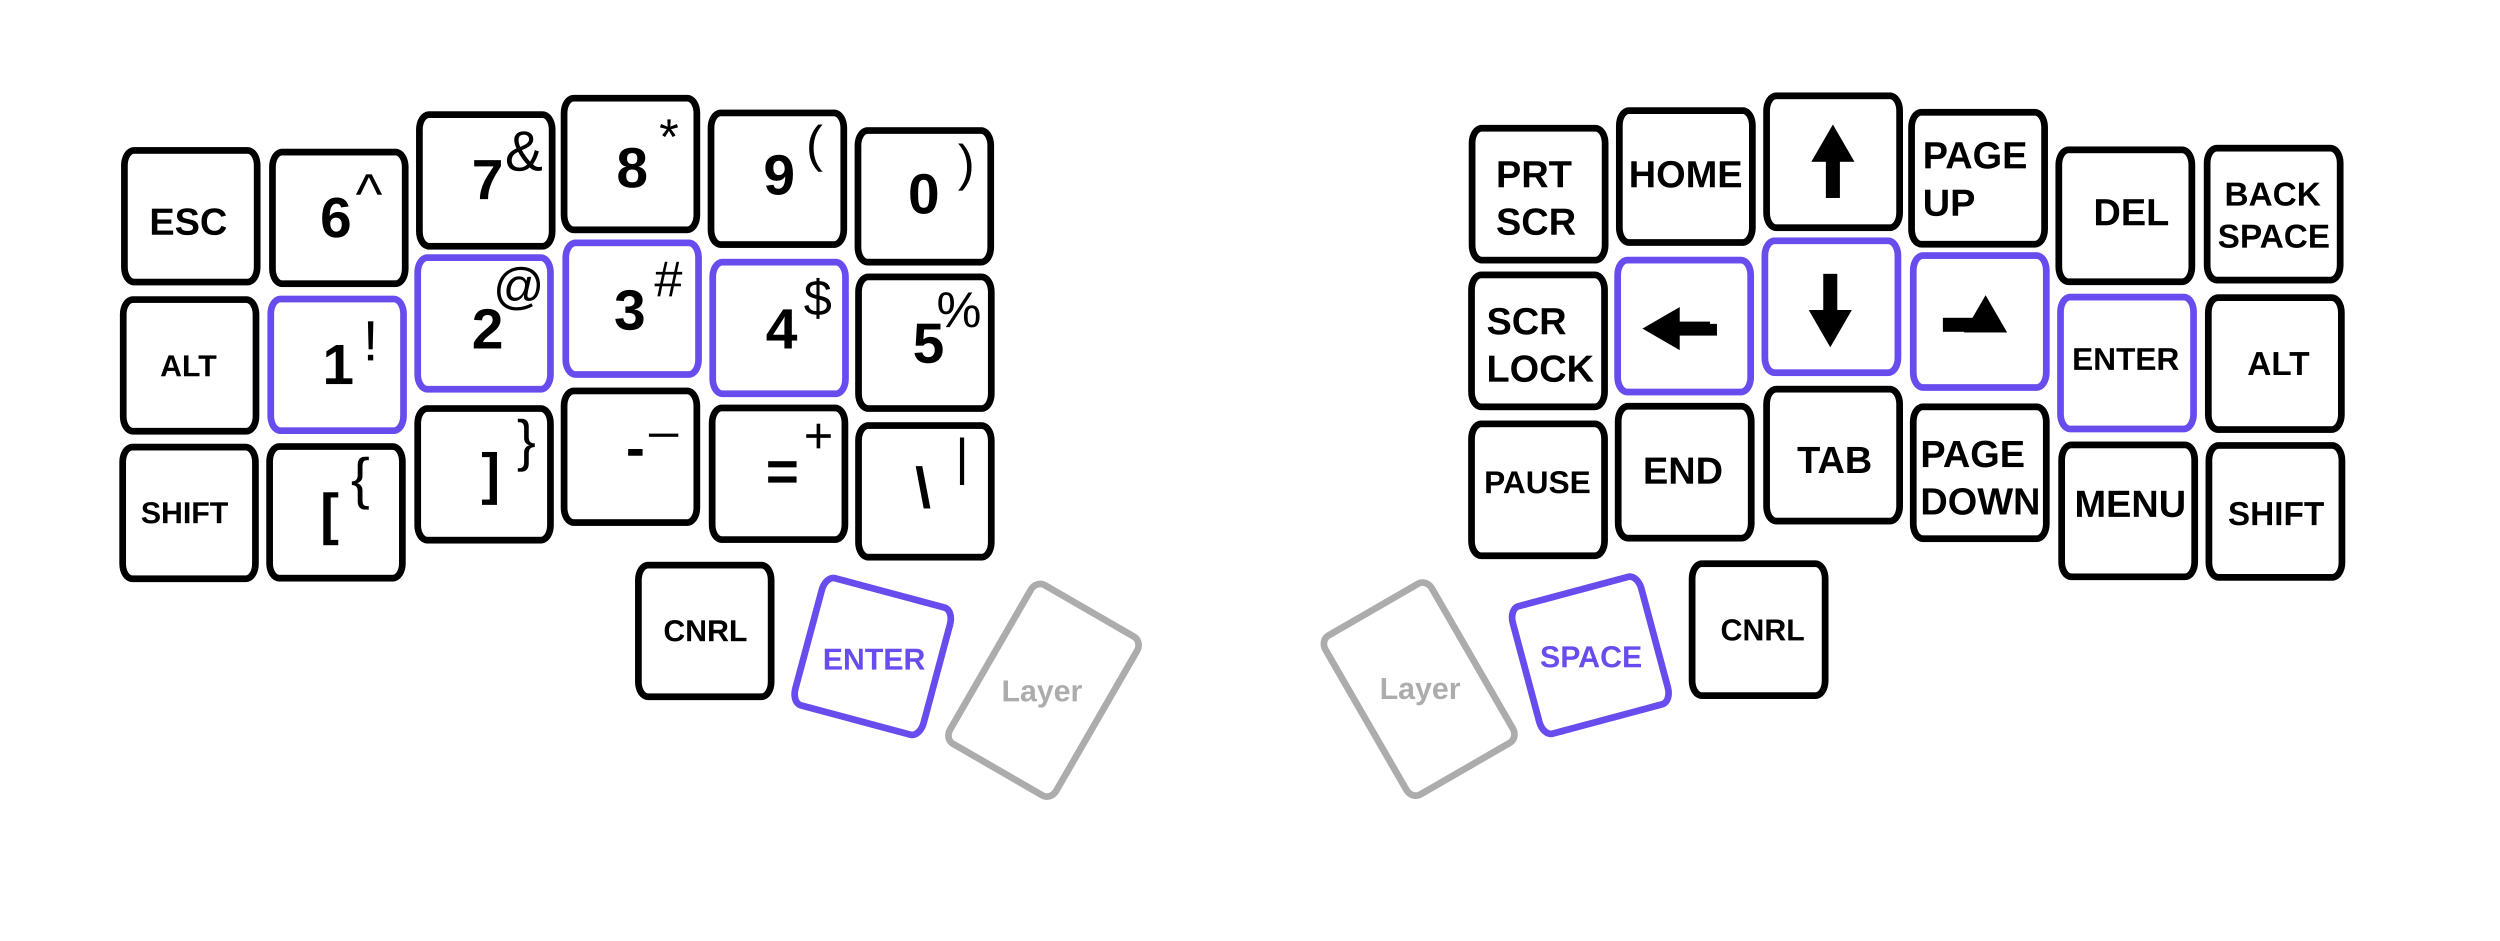
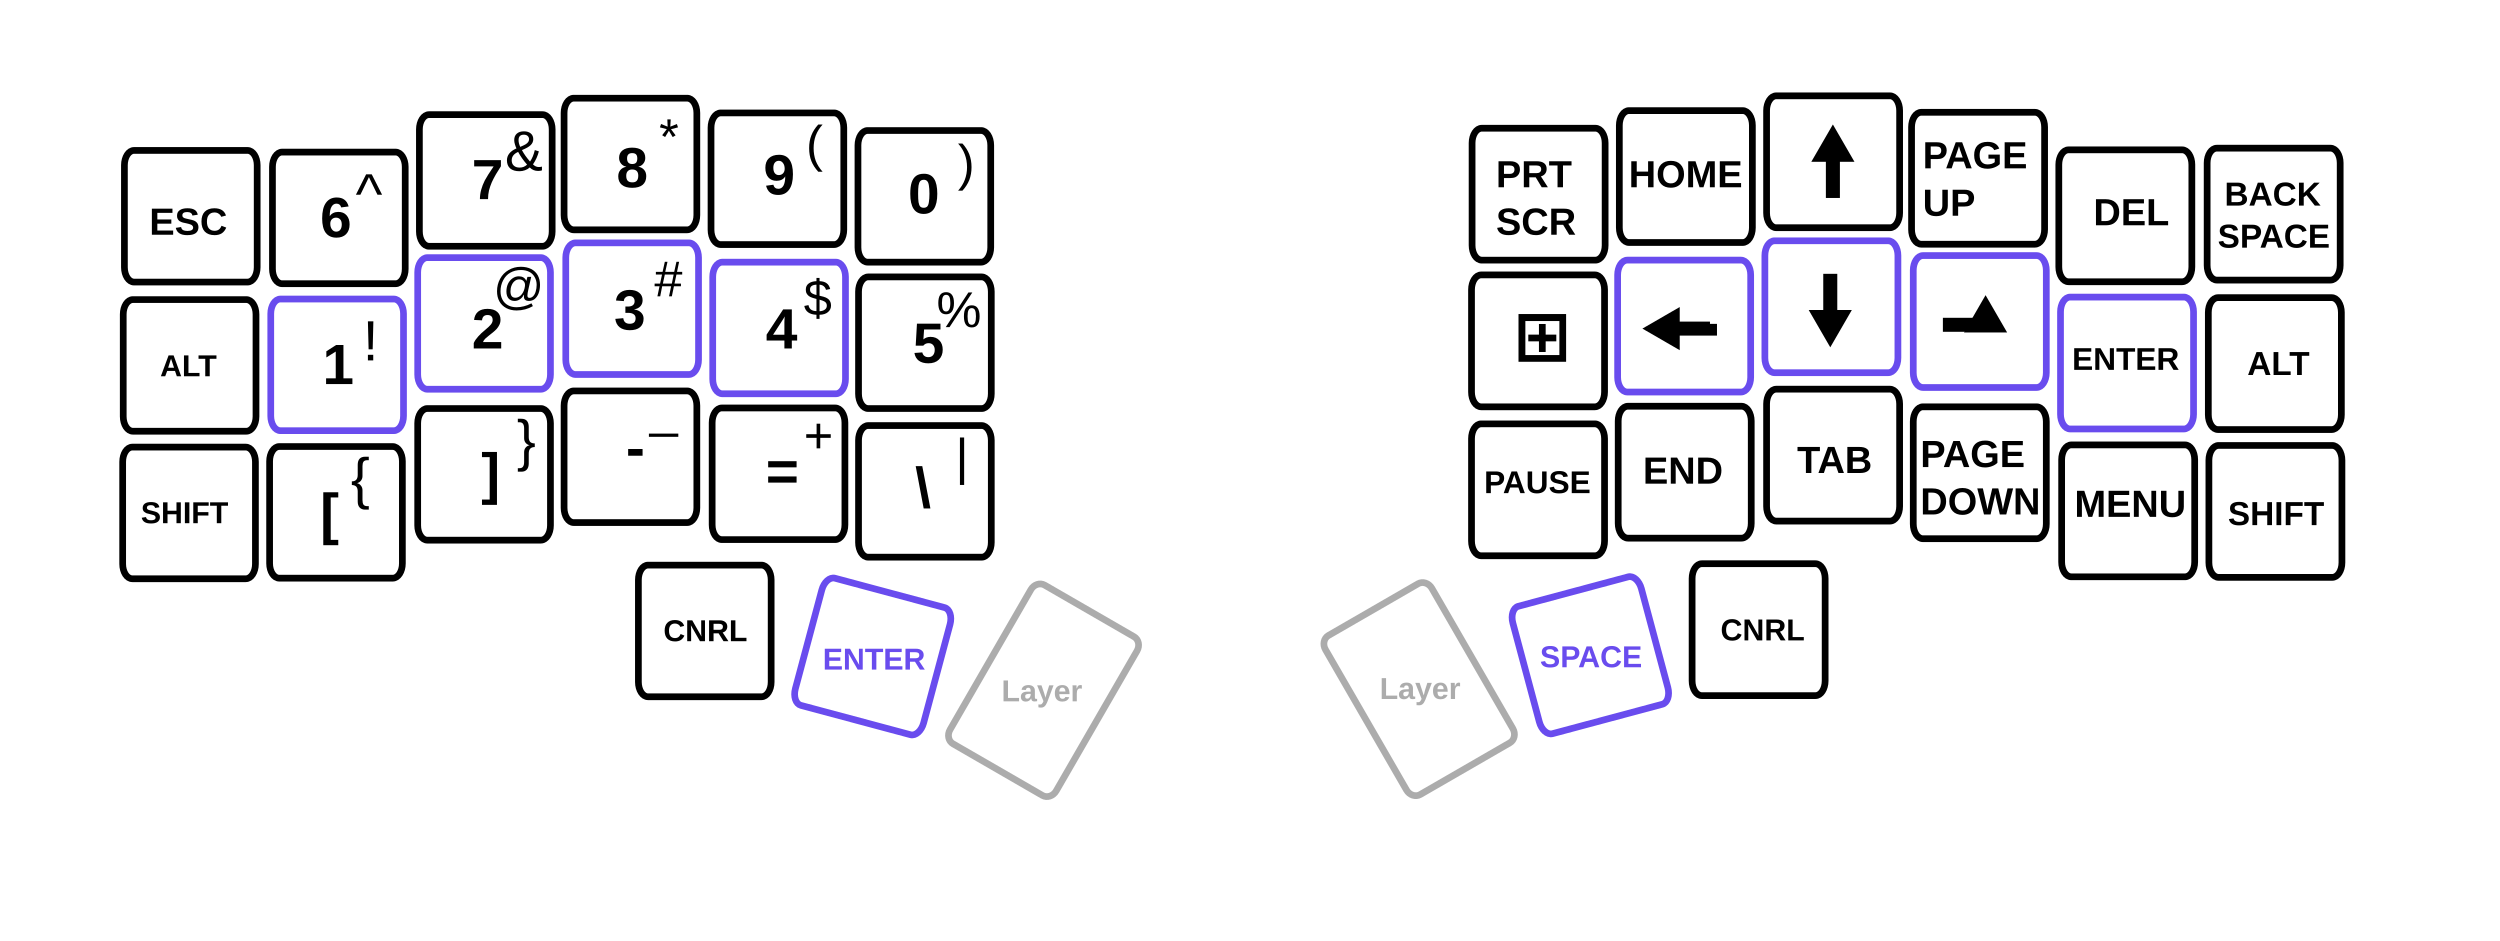
<svg xmlns="http://www.w3.org/2000/svg" width="279mm" height="105mm" viewBox="0 0 279 105" version="1.1" id="svg1" xml:space="preserve">
  <defs id="defs1">
    <marker style="overflow:visible" id="marker75" refX="0" refY="0" orient="auto-start-reverse" markerWidth="0.5" markerHeight="0.5" viewBox="0 0 1 1" preserveAspectRatio="xMidYMid">
      <path transform="scale(0.5)" style="fill:context-stroke;fill-rule:evenodd;stroke:context-stroke;stroke-width:1pt" d="M 5.77,0 -2.88,5 V -5 Z" id="path75" />
    </marker>
    <marker style="overflow:visible" id="Triangle" refX="0" refY="0" orient="auto-start-reverse" markerWidth="0.5" markerHeight="0.5" viewBox="0 0 1 1" preserveAspectRatio="xMidYMid">
      <path transform="scale(0.5)" style="fill:context-stroke;fill-rule:evenodd;stroke:context-stroke;stroke-width:1pt" d="M 5.77,0 -2.88,5 V -5 Z" id="path135" />
    </marker>
    <rect x="871" y="601" width="100.5" height="28" id="rect24" />
    <marker style="overflow:visible" id="marker75-0" refX="0" refY="0" orient="auto-start-reverse" markerWidth="0.5" markerHeight="0.5" viewBox="0 0 1 1" preserveAspectRatio="xMidYMid">
      <path transform="scale(0.5)" style="fill:context-stroke;fill-rule:evenodd;stroke:context-stroke;stroke-width:1pt" d="M 5.77,0 -2.88,5 V -5 Z" id="path75-1" />
    </marker>
  </defs>
  <g id="layer1">
    <rect style="display:inline;fill:none;fill-opacity:1;stroke:#694cee;stroke-width:0.749;stroke-dasharray:none;stroke-opacity:1" id="rect22-72-9-5" width="14.816" height="14.69" x="46.615" y="28.75" ry="1.646" rx="1.076" />
    <rect style="display:inline;fill:none;fill-opacity:1;stroke:#694cee;stroke-width:0.749;stroke-dasharray:none;stroke-opacity:1" id="rect22-72-96-9" width="14.816" height="14.69" x="105.63" y="38.213" ry="1.646" rx="1.076" transform="rotate(15)" />
    <rect style="display:inline;fill:none;fill-opacity:1;stroke:#694cee;stroke-width:0.749;stroke-dasharray:none;stroke-opacity:1" id="rect22-72-5-7" width="14.816" height="14.69" x="30.216" y="33.372" ry="1.646" rx="1.076" />
    <rect style="display:inline;fill:none;fill-opacity:1;stroke:#694cee;stroke-width:0.749;stroke-dasharray:none;stroke-opacity:1" id="rect22-72-6-2" width="14.816" height="14.69" x="79.54" y="29.256" ry="1.646" rx="1.076" />
    <rect style="display:inline;fill:none;fill-opacity:1;stroke:#694cee;stroke-width:0.749;stroke-dasharray:none;stroke-opacity:1" id="rect22-72-8" width="14.816" height="14.69" x="63.14" y="27.104" ry="1.646" rx="1.076" />
    <rect style="display:inline;fill:none;stroke:#000000;stroke-width:0.749;stroke-dasharray:none" id="rect22-6-7" width="14.816" height="14.69" x="71.245" y="63.068" ry="1.646" rx="1.076" />
    <rect style="display:inline;fill:none;stroke:#000000;stroke-width:0.749;stroke-dasharray:none" id="rect22-39-7" width="14.816" height="14.69" x="30.089" y="49.834" ry="1.646" rx="1.076" />
    <rect style="display:inline;fill:none;stroke:#000000;stroke-width:0.749;stroke-dasharray:none" id="rect22-26-0" width="14.816" height="14.69" x="13.69" y="49.898" ry="1.646" rx="1.076" />
    <rect style="display:inline;fill:none;stroke:#000000;stroke-width:0.749;stroke-dasharray:none" id="rect22-29-3" width="14.816" height="14.69" x="46.615" y="45.592" ry="1.646" rx="1.076" />
    <rect style="display:inline;fill:none;stroke:#000000;stroke-width:0.749;stroke-dasharray:none" id="rect22-19-1" width="14.816" height="14.69" x="62.951" y="43.629" ry="1.646" rx="1.076" />
    <rect style="display:inline;fill:none;stroke:#000000;stroke-width:0.749;stroke-dasharray:none" id="rect22-4-5" width="14.816" height="14.69" x="79.476" y="45.529" ry="1.646" rx="1.076" />
    <rect style="display:inline;fill:none;stroke:#000000;stroke-width:0.749;stroke-dasharray:none" id="rect22-25-7" width="14.816" height="14.69" x="95.812" y="47.492" ry="1.646" rx="1.076" />
    <rect style="display:inline;fill:none;stroke:#000000;stroke-width:0.749;stroke-dasharray:none" id="rect22-20-4" width="14.816" height="14.69" x="95.812" y="30.903" ry="1.646" rx="1.076" />
    <rect style="display:inline;fill:none;stroke:#000000;stroke-width:0.749;stroke-dasharray:none" id="rect22-1-9" width="14.816" height="14.69" x="79.35" y="12.604" ry="1.646" rx="1.076" />
    <rect style="display:inline;fill:none;stroke:#000000;stroke-width:0.749;stroke-dasharray:none" id="rect22-71-8" width="14.816" height="14.69" x="95.749" y="14.567" ry="1.646" rx="1.076" />
    <rect style="display:inline;fill:none;stroke:#000000;stroke-width:0.749;stroke-dasharray:none" id="rect22-7-4" width="14.816" height="14.69" x="46.805" y="12.794" ry="1.646" rx="1.076" />
    <rect style="display:inline;fill:none;stroke:#000000;stroke-width:0.749;stroke-dasharray:none" id="rect22-2-7" width="14.816" height="14.69" x="13.753" y="33.435" ry="1.646" rx="1.076" />
    <rect style="display:inline;fill:none;stroke:#000000;stroke-width:0.749;stroke-dasharray:none" id="rect22-3-9" width="14.816" height="14.69" x="62.951" y="10.958" ry="1.646" rx="1.076" />
    <rect style="fill:none;fill-opacity:1;stroke:#acacac;stroke-width:0.749;stroke-dasharray:none;stroke-opacity:1" id="rect23-9" width="13.676" height="20.451" x="132.535" y="-1.741" rx="1.076" ry="1.203" transform="rotate(30)" />
    <text xml:space="preserve" style="font-style:normal;font-variant:normal;font-weight:bold;font-stretch:normal;font-size:3.377px;font-family:Arial;-inkscape-font-specification:'Arial, Bold';font-variant-ligatures:normal;font-variant-caps:normal;font-variant-numeric:normal;font-variant-east-asian:normal;fill:#acacac;fill-opacity:1;stroke:none;stroke-width:0.749;stroke-dasharray:none;stroke-opacity:1" x="111.773" y="78.269" id="text24-2">
      <tspan id="tspan24-5" style="font-style:normal;font-variant:normal;font-weight:bold;font-stretch:normal;font-size:3.377px;font-family:Arial;-inkscape-font-specification:'Arial, Bold';font-variant-ligatures:normal;font-variant-caps:normal;font-variant-numeric:normal;font-variant-east-asian:normal;fill:#acacac;fill-opacity:1;stroke:none;stroke-width:0.749" x="111.773" y="78.269">Layer</tspan>
    </text>
    <text xml:space="preserve" style="font-style:normal;font-variant:normal;font-weight:bold;font-stretch:normal;font-size:3.377px;font-family:Arial;-inkscape-font-specification:'Arial, Bold';font-variant-ligatures:normal;font-variant-caps:normal;font-variant-numeric:normal;font-variant-east-asian:normal;fill:#694cee;fill-opacity:1;stroke:none;stroke-width:0.749;stroke-dasharray:none;stroke-opacity:1" x="91.828" y="74.723" id="text25-3">
      <tspan id="tspan25-5" style="fill:#694cee;fill-opacity:1;stroke-width:0.749" x="91.828" y="74.723">ENTER</tspan>
    </text>
    <text xml:space="preserve" style="font-style:normal;font-variant:normal;font-weight:bold;font-stretch:normal;font-size:3.377px;font-family:Arial;-inkscape-font-specification:'Arial, Bold';font-variant-ligatures:normal;font-variant-caps:normal;font-variant-numeric:normal;font-variant-east-asian:normal;fill:#000000;fill-opacity:1;stroke:none;stroke-width:0.749;stroke-dasharray:none;stroke-opacity:1" x="74.036" y="71.558" id="text26-7">
      <tspan id="tspan26-5" style="fill:#000000;fill-opacity:1;stroke-width:0.749" x="74.036" y="71.558">CNRL</tspan>
    </text>
    <text xml:space="preserve" style="font-style:normal;font-variant:normal;font-weight:bold;font-stretch:normal;font-size:3.377px;font-family:Arial;-inkscape-font-specification:'Arial, Bold';font-variant-ligatures:normal;font-variant-caps:normal;font-variant-numeric:normal;font-variant-east-asian:normal;fill:#000000;fill-opacity:1;stroke:none;stroke-width:0.749;stroke-dasharray:none;stroke-opacity:1" x="15.721" y="58.388" id="text27-6">
      <tspan id="tspan27-7" style="stroke-width:0.749" x="15.721" y="58.388">SHIFT</tspan>
    </text>
    <text xml:space="preserve" style="font-style:normal;font-variant:normal;font-weight:bold;font-stretch:normal;font-size:3.377px;font-family:Arial;-inkscape-font-specification:'Arial, Bold';font-variant-ligatures:normal;font-variant-caps:normal;font-variant-numeric:normal;font-variant-east-asian:normal;fill:#000000;fill-opacity:1;stroke:none;stroke-width:0.749;stroke-dasharray:none;stroke-opacity:1" x="17.874" y="41.989" id="text28-0">
      <tspan id="tspan28-6" style="stroke-width:0.749" x="17.874" y="41.989">ALT</tspan>
    </text>
    <rect style="display:inline;fill:none;stroke:#000000;stroke-width:0.749;stroke-dasharray:none" id="rect22-24" width="14.816" height="14.69" x="13.885" y="16.788" ry="1.646" rx="1.076" />
    <rect style="display:inline;fill:none;stroke:#000000;stroke-width:0.749;stroke-dasharray:none" id="rect22-9-5" width="14.816" height="14.69" x="30.406" y="16.973" ry="1.646" rx="1.076" />
    <rect style="display:inline;fill:none;fill-opacity:1;stroke:#694cee;stroke-width:0.751;stroke-dasharray:none;stroke-opacity:1" id="rect22-72-9" width="14.847" height="14.72" x="-228.367" y="28.523" ry="1.65" rx="1.079" transform="scale(-1,1)" />
    <rect style="display:inline;fill:none;fill-opacity:1;stroke:#694cee;stroke-width:0.751;stroke-dasharray:none;stroke-opacity:1" id="rect22-72-96" width="14.847" height="14.72" x="-159.932" y="109.211" ry="1.65" rx="1.079" transform="matrix(-0.9659258,0.258819,0.258819,0.9659258,0,0)" />
    <rect style="display:inline;fill:none;fill-opacity:1;stroke:#694cee;stroke-width:0.751;stroke-dasharray:none;stroke-opacity:1" id="rect22-72-5" width="14.847" height="14.72" x="-244.8" y="33.154" ry="1.65" rx="1.079" transform="scale(-1,1)" />
    <rect style="display:inline;fill:none;fill-opacity:1;stroke:#694cee;stroke-width:0.751;stroke-dasharray:none;stroke-opacity:1" id="rect22-72-6" width="14.847" height="14.72" x="-195.375" y="29.03" ry="1.65" rx="1.079" transform="scale(-1,1)" />
    <rect style="display:inline;fill:none;fill-opacity:1;stroke:#694cee;stroke-width:0.751;stroke-dasharray:none;stroke-opacity:1" id="rect22-72" width="14.847" height="14.72" x="-211.807" y="26.873" ry="1.65" rx="1.079" transform="scale(-1,1)" />
    <rect style="display:inline;fill:none;stroke:#000000;stroke-width:0.751;stroke-dasharray:none" id="rect22-6" width="14.847" height="14.72" x="-203.686" y="62.911" ry="1.65" rx="1.079" transform="scale(-1,1)" />
    <rect style="display:inline;fill:none;stroke:#000000;stroke-width:0.751;stroke-dasharray:none" id="rect22-39" width="14.847" height="14.72" x="-244.927" y="49.651" ry="1.65" rx="1.079" transform="scale(-1,1)" />
    <rect style="display:inline;fill:none;stroke:#000000;stroke-width:0.751;stroke-dasharray:none" id="rect22-26" width="14.847" height="14.72" x="-261.36" y="49.714" ry="1.65" rx="1.079" transform="scale(-1,1)" />
    <rect style="display:inline;fill:none;stroke:#000000;stroke-width:0.751;stroke-dasharray:none" id="rect22-29" width="14.847" height="14.72" x="-228.367" y="45.4" ry="1.65" rx="1.079" transform="scale(-1,1)" />
    <rect style="display:inline;fill:none;stroke:#000000;stroke-width:0.751;stroke-dasharray:none" id="rect22-19" width="14.847" height="14.72" x="-211.998" y="43.433" ry="1.65" rx="1.079" transform="scale(-1,1)" />
    <rect style="display:inline;fill:none;stroke:#000000;stroke-width:0.751;stroke-dasharray:none" id="rect22-4" width="14.847" height="14.72" x="-195.438" y="45.336" ry="1.65" rx="1.079" transform="scale(-1,1)" />
    <rect style="display:inline;fill:none;stroke:#000000;stroke-width:0.751;stroke-dasharray:none" id="rect22-25" width="14.847" height="14.72" x="-179.068" y="47.303" ry="1.65" rx="1.079" transform="scale(-1,1)" />
    <rect style="display:inline;fill:none;stroke:#000000;stroke-width:0.751;stroke-dasharray:none" id="rect22-20" width="14.847" height="14.72" x="-179.068" y="30.68" ry="1.65" rx="1.079" transform="scale(-1,1)" />
    <rect style="display:inline;fill:none;stroke:#000000;stroke-width:0.751;stroke-dasharray:none" id="rect22-1" width="14.847" height="14.72" x="-195.565" y="12.344" ry="1.65" rx="1.079" transform="scale(-1,1)" />
    <rect style="display:inline;fill:none;stroke:#000000;stroke-width:0.751;stroke-dasharray:none" id="rect22-71" width="14.847" height="14.72" x="-179.132" y="14.311" ry="1.65" rx="1.079" transform="scale(-1,1)" />
    <rect style="display:inline;fill:none;stroke:#000000;stroke-width:0.751;stroke-dasharray:none" id="rect22-7" width="14.847" height="14.72" x="-228.177" y="12.534" ry="1.65" rx="1.079" transform="scale(-1,1)" />
    <rect style="display:inline;fill:none;stroke:#000000;stroke-width:0.751;stroke-dasharray:none" id="rect22-2" width="14.847" height="14.72" x="-261.296" y="33.218" ry="1.65" rx="1.079" transform="scale(-1,1)" />
    <rect style="display:inline;fill:none;stroke:#000000;stroke-width:0.751;stroke-dasharray:none" id="rect22-3" width="14.847" height="14.72" x="-211.998" y="10.694" ry="1.65" rx="1.079" transform="scale(-1,1)" />
    <rect style="fill:none;fill-opacity:1;stroke:#acacac;stroke-width:0.751;stroke-dasharray:none;stroke-opacity:1" id="rect23" width="13.705" height="20.494" x="-105.559" y="135.546" rx="1.079" ry="1.206" transform="matrix(-0.8660254,0.5,0.5,0.8660254,0,0)" />
    <text xml:space="preserve" style="font-style:normal;font-variant:normal;font-weight:bold;font-stretch:normal;font-size:3.384px;font-family:Arial;-inkscape-font-specification:'Arial, Bold';font-variant-ligatures:normal;font-variant-caps:normal;font-variant-numeric:normal;font-variant-east-asian:normal;fill:#acacac;fill-opacity:1;stroke:none;stroke-width:0.751;stroke-dasharray:none;stroke-opacity:1" x="153.966" y="78.009" id="text24">
      <tspan id="tspan24" style="font-style:normal;font-variant:normal;font-weight:bold;font-stretch:normal;font-size:3.384px;font-family:Arial;-inkscape-font-specification:'Arial, Bold';font-variant-ligatures:normal;font-variant-caps:normal;font-variant-numeric:normal;font-variant-east-asian:normal;fill:#acacac;fill-opacity:1;stroke:none;stroke-width:0.751" x="153.966" y="78.009">Layer</tspan>
    </text>
    <text xml:space="preserve" style="font-style:normal;font-variant:normal;font-weight:bold;font-stretch:normal;font-size:3.384px;font-family:Arial;-inkscape-font-specification:'Arial, Bold';font-variant-ligatures:normal;font-variant-caps:normal;font-variant-numeric:normal;font-variant-east-asian:normal;fill:#694cee;fill-opacity:1;stroke-width:0.751" x="171.864" y="74.464" id="text1">
      <tspan id="tspan1" style="font-style:normal;font-variant:normal;font-weight:bold;font-stretch:normal;font-size:3.384px;font-family:Arial;-inkscape-font-specification:'Arial, Bold';font-variant-ligatures:normal;font-variant-caps:normal;font-variant-numeric:normal;font-variant-east-asian:normal;fill:#694cee;fill-opacity:1;stroke-width:0.751" x="171.864" y="74.464">SPACE</tspan>
    </text>
    <text xml:space="preserve" style="font-style:normal;font-variant:normal;font-weight:bold;font-stretch:normal;font-size:3.384px;font-family:Arial;-inkscape-font-specification:'Arial, Bold';font-variant-ligatures:normal;font-variant-caps:normal;font-variant-numeric:normal;font-variant-east-asian:normal;fill:#000000;fill-opacity:1;stroke:none;stroke-width:0.751;stroke-dasharray:none;stroke-opacity:1" x="192.007" y="71.471" id="text26">
      <tspan id="tspan26" style="fill:#000000;fill-opacity:1;stroke-width:0.751" x="192.007" y="71.471">CNRL</tspan>
    </text>
    <text xml:space="preserve" style="font-style:normal;font-variant:normal;font-weight:bold;font-stretch:normal;font-size:3.722px;font-family:Arial;-inkscape-font-specification:'Arial, Bold';font-variant-ligatures:normal;font-variant-caps:normal;font-variant-numeric:normal;font-variant-east-asian:normal;fill:#000000;fill-opacity:1;stroke-width:0.751" x="248.254" y="22.945" id="text23">
      <tspan id="tspan23" style="font-style:normal;font-variant:normal;font-weight:bold;font-stretch:normal;font-size:3.722px;font-family:Arial;-inkscape-font-specification:'Arial, Bold';font-variant-ligatures:normal;font-variant-caps:normal;font-variant-numeric:normal;font-variant-east-asian:normal;stroke-width:0.751" x="248.254" y="22.945">BACK</tspan>
    </text>
    <text xml:space="preserve" style="font-style:normal;font-variant:normal;font-weight:bold;font-stretch:normal;font-size:3.722px;font-family:Arial;-inkscape-font-specification:'Arial, Bold';font-variant-ligatures:normal;font-variant-caps:normal;font-variant-numeric:normal;font-variant-east-asian:normal;fill:#000000;fill-opacity:1;stroke-width:0.751" x="247.493" y="27.64" id="text25">
      <tspan id="tspan25" style="stroke-width:0.751" x="247.493" y="27.64">SPACE</tspan>
    </text>
    <text xml:space="preserve" style="font-style:normal;font-variant:normal;font-weight:bold;font-stretch:normal;font-size:3.722px;font-family:Arial;-inkscape-font-specification:'Arial, Bold';font-variant-ligatures:normal;font-variant-caps:normal;font-variant-numeric:normal;font-variant-east-asian:normal;fill:#000000;fill-opacity:1;stroke-width:0.751" x="250.792" y="41.852" id="text27">
      <tspan id="tspan27" style="stroke-width:0.751" x="250.792" y="41.852">ALT</tspan>
    </text>
    <text xml:space="preserve" style="font-style:normal;font-variant:normal;font-weight:bold;font-stretch:normal;font-size:3.722px;font-family:Arial;-inkscape-font-specification:'Arial, Bold';font-variant-ligatures:normal;font-variant-caps:normal;font-variant-numeric:normal;font-variant-east-asian:normal;fill:#000000;fill-opacity:1;stroke-width:0.751" x="248.635" y="58.602" id="text28">
      <tspan id="tspan28" style="stroke-width:0.751" x="248.635" y="58.602">SHIFT</tspan>
    </text>
    <rect style="display:inline;fill:none;stroke:#000000;stroke-width:0.751;stroke-dasharray:none" id="rect22" width="14.847" height="14.72" x="-261.164" y="16.537" ry="1.65" rx="1.079" transform="scale(-1,1)" />
    <rect style="display:inline;fill:none;stroke:#000000;stroke-width:0.751;stroke-dasharray:none" id="rect22-9" width="14.847" height="14.72" x="-244.61" y="16.722" ry="1.65" rx="1.079" transform="scale(-1,1)" />
    <text xml:space="preserve" style="font-style:normal;font-variant:normal;font-weight:bold;font-stretch:normal;font-size:4.233px;font-family:Arial;-inkscape-font-specification:'Arial, Bold';font-variant-ligatures:normal;font-variant-caps:normal;font-variant-numeric:normal;font-variant-east-asian:normal;fill:#000000;stroke-width:1.565" x="16.669" y="26.194" id="text10">
      <tspan id="tspan10" style="font-style:normal;font-variant:normal;font-weight:bold;font-stretch:normal;font-size:4.233px;font-family:Arial;-inkscape-font-specification:'Arial, Bold';font-variant-ligatures:normal;font-variant-caps:normal;font-variant-numeric:normal;font-variant-east-asian:normal;stroke-width:1.565" x="16.669" y="26.194">ESC</tspan>
    </text>
    <text xml:space="preserve" style="font-style:normal;font-variant:normal;font-weight:bold;font-stretch:normal;font-size:6.35px;font-family:Arial;-inkscape-font-specification:'Arial, Bold';font-variant-ligatures:normal;font-variant-caps:normal;font-variant-numeric:normal;font-variant-east-asian:normal;fill:#000000;stroke-width:1.565" x="35.719" y="26.458" id="text11">
      <tspan id="tspan11" style="font-style:normal;font-variant:normal;font-weight:bold;font-stretch:normal;font-size:6.35px;font-family:Arial;-inkscape-font-specification:'Arial, Bold';font-variant-ligatures:normal;font-variant-caps:normal;font-variant-numeric:normal;font-variant-east-asian:normal;stroke-width:1.565" x="35.719" y="26.458">6</tspan>
    </text>
    <text xml:space="preserve" style="font-style:normal;font-variant:normal;font-weight:normal;font-stretch:normal;font-size:6.35px;font-family:Arial;-inkscape-font-specification:'Arial, Normal';font-variant-ligatures:normal;font-variant-caps:normal;font-variant-numeric:normal;font-variant-east-asian:normal;fill:#000000;stroke-width:1.565" x="39.688" y="23.813" id="text29">
      <tspan id="tspan29" style="stroke-width:1.565;-inkscape-font-specification:'Arial, Normal';font-family:Arial;font-weight:normal;font-style:normal;font-stretch:normal;font-variant:normal;font-size:6.35px;font-variant-ligatures:normal;font-variant-caps:normal;font-variant-numeric:normal;font-variant-east-asian:normal" x="39.688" y="23.813">^</tspan>
    </text>
    <text xml:space="preserve" style="font-style:normal;font-variant:normal;font-weight:bold;font-stretch:normal;font-size:6.35px;font-family:Arial;-inkscape-font-specification:'Arial, Bold';font-variant-ligatures:normal;font-variant-caps:normal;font-variant-numeric:normal;font-variant-east-asian:normal;fill:#000000;stroke-width:1.565" x="35.983" y="42.863" id="text30">
      <tspan id="tspan30" style="font-style:normal;font-variant:normal;font-weight:bold;font-stretch:normal;font-size:6.35px;font-family:Arial;-inkscape-font-specification:'Arial, Bold';font-variant-ligatures:normal;font-variant-caps:normal;font-variant-numeric:normal;font-variant-east-asian:normal;stroke-width:1.565" x="35.983" y="42.863">1</tspan>
    </text>
    <text xml:space="preserve" style="font-style:normal;font-variant:normal;font-weight:bold;font-stretch:normal;font-size:6.35px;font-family:Arial;-inkscape-font-specification:'Arial, Bold';font-variant-ligatures:normal;font-variant-caps:normal;font-variant-numeric:normal;font-variant-east-asian:normal;fill:#000000;stroke-width:1.565" x="35.719" y="59.531" id="text31">
      <tspan id="tspan31" style="stroke-width:1.565" x="35.719" y="59.531">[</tspan>
    </text>
    <text xml:space="preserve" style="font-style:normal;font-variant:normal;font-weight:bold;font-stretch:normal;font-size:6.35px;font-family:Arial;-inkscape-font-specification:'Arial, Bold';font-variant-ligatures:normal;font-variant-caps:normal;font-variant-numeric:normal;font-variant-east-asian:normal;fill:#000000;stroke-width:1.565" x="52.652" y="22.225" id="text32">
      <tspan id="tspan32" style="stroke-width:1.565" x="52.652" y="22.225">7</tspan>
    </text>
    <text xml:space="preserve" style="font-style:normal;font-variant:normal;font-weight:bold;font-stretch:normal;font-size:6.35px;font-family:Arial;-inkscape-font-specification:'Arial, Bold';font-variant-ligatures:normal;font-variant-caps:normal;font-variant-numeric:normal;font-variant-east-asian:normal;fill:#000000;stroke-width:1.565" x="52.652" y="38.894" id="text33">
      <tspan id="tspan33" style="stroke-width:1.565" x="52.652" y="38.894">2</tspan>
    </text>
    <text xml:space="preserve" style="font-style:normal;font-variant:normal;font-weight:bold;font-stretch:normal;font-size:6.35px;font-family:Arial;-inkscape-font-specification:'Arial, Bold';font-variant-ligatures:normal;font-variant-caps:normal;font-variant-numeric:normal;font-variant-east-asian:normal;fill:#000000;stroke-width:1.565" x="53.71" y="55.033" id="text34">
      <tspan id="tspan34" style="stroke-width:1.565" x="53.71" y="55.033">]</tspan>
    </text>
    <text xml:space="preserve" style="font-style:normal;font-variant:normal;font-weight:bold;font-stretch:normal;font-size:6.35px;font-family:Arial;-inkscape-font-specification:'Arial, Bold';font-variant-ligatures:normal;font-variant-caps:normal;font-variant-numeric:normal;font-variant-east-asian:normal;fill:#000000;stroke-width:1.565" x="68.792" y="20.902" id="text35">
      <tspan id="tspan35" style="stroke-width:1.565" x="68.792" y="20.902">8</tspan>
    </text>
    <text xml:space="preserve" style="font-style:normal;font-variant:normal;font-weight:bold;font-stretch:normal;font-size:6.35px;font-family:Arial;-inkscape-font-specification:'Arial, Bold';font-variant-ligatures:normal;font-variant-caps:normal;font-variant-numeric:normal;font-variant-east-asian:normal;fill:#000000;stroke-width:1.565" x="68.527" y="36.777" id="text36">
      <tspan id="tspan36" style="stroke-width:1.565" x="68.527" y="36.777">3</tspan>
    </text>
    <text xml:space="preserve" style="font-style:normal;font-variant:normal;font-weight:bold;font-stretch:normal;font-size:6.35px;font-family:Arial;-inkscape-font-specification:'Arial, Bold';font-variant-ligatures:normal;font-variant-caps:normal;font-variant-numeric:normal;font-variant-east-asian:normal;fill:#000000;stroke-width:1.565" x="69.85" y="52.123" id="text37">
      <tspan id="tspan37" style="stroke-width:1.565" x="69.85" y="52.123">-</tspan>
    </text>
    <text xml:space="preserve" style="font-style:normal;font-variant:normal;font-weight:bold;font-stretch:normal;font-size:6.35px;font-family:Arial;-inkscape-font-specification:'Arial, Bold';font-variant-ligatures:normal;font-variant-caps:normal;font-variant-numeric:normal;font-variant-east-asian:normal;fill:#000000;stroke-width:1.565" x="85.196" y="21.696" id="text38">
      <tspan id="tspan38" style="stroke-width:1.565" x="85.196" y="21.696">9</tspan>
    </text>
    <text xml:space="preserve" style="font-style:normal;font-variant:normal;font-weight:bold;font-stretch:normal;font-size:6.35px;font-family:Arial;-inkscape-font-specification:'Arial, Bold';font-variant-ligatures:normal;font-variant-caps:normal;font-variant-numeric:normal;font-variant-east-asian:normal;fill:#000000;stroke-width:1.565" x="85.46" y="38.894" id="text39">
      <tspan id="tspan39" style="stroke-width:1.565" x="85.46" y="38.894">4</tspan>
    </text>
    <text xml:space="preserve" style="font-style:normal;font-variant:normal;font-weight:bold;font-stretch:normal;font-size:6.35px;font-family:Arial;-inkscape-font-specification:'Arial, Bold';font-variant-ligatures:normal;font-variant-caps:normal;font-variant-numeric:normal;font-variant-east-asian:normal;fill:#000000;stroke-width:1.565" x="85.46" y="54.769" id="text40">
      <tspan id="tspan40" style="stroke-width:1.565" x="85.46" y="54.769">=</tspan>
    </text>
    <text xml:space="preserve" style="font-style:normal;font-variant:normal;font-weight:bold;font-stretch:normal;font-size:6.35px;font-family:Arial;-inkscape-font-specification:'Arial, Bold';font-variant-ligatures:normal;font-variant-caps:normal;font-variant-numeric:normal;font-variant-east-asian:normal;fill:#000000;stroke-width:1.565" x="101.335" y="23.812" id="text41">
      <tspan id="tspan41" style="stroke-width:1.565" x="101.335" y="23.812">0</tspan>
    </text>
    <text xml:space="preserve" style="font-style:normal;font-variant:normal;font-weight:bold;font-stretch:normal;font-size:6.35px;font-family:Arial;-inkscape-font-specification:'Arial, Bold';font-variant-ligatures:normal;font-variant-caps:normal;font-variant-numeric:normal;font-variant-east-asian:normal;fill:#000000;stroke-width:1.565" x="101.865" y="40.481" id="text42">
      <tspan id="tspan42" style="stroke-width:1.565" x="101.865" y="40.481">5</tspan>
    </text>
    <text xml:space="preserve" style="font-style:normal;font-variant:normal;font-weight:bold;font-stretch:normal;font-size:6.35px;font-family:Arial;-inkscape-font-specification:'Arial, Bold';font-variant-ligatures:normal;font-variant-caps:normal;font-variant-numeric:normal;font-variant-east-asian:normal;fill:#000000;stroke-width:1.565" x="102.129" y="56.621" id="text43">
      <tspan id="tspan43" style="stroke-width:1.565" x="102.129" y="56.621">\</tspan>
    </text>
    <text xml:space="preserve" style="font-style:normal;font-variant:normal;font-weight:normal;font-stretch:normal;font-size:6.35px;font-family:Arial;-inkscape-font-specification:'Arial, Normal';font-variant-ligatures:normal;font-variant-caps:normal;font-variant-numeric:normal;font-variant-east-asian:normal;fill:#000000;stroke-width:1.565" x="40.481" y="40.217" id="text44">
      <tspan id="tspan44" style="font-style:normal;font-variant:normal;font-weight:normal;font-stretch:normal;font-size:6.35px;font-family:Arial;-inkscape-font-specification:'Arial, Normal';font-variant-ligatures:normal;font-variant-caps:normal;font-variant-numeric:normal;font-variant-east-asian:normal;stroke-width:1.565" x="40.481" y="40.217">!</tspan>
    </text>
    <text xml:space="preserve" style="font-style:normal;font-variant:normal;font-weight:normal;font-stretch:normal;font-size:6.35px;font-family:Arial;-inkscape-font-specification:'Arial, Normal';font-variant-ligatures:normal;font-variant-caps:normal;font-variant-numeric:normal;font-variant-east-asian:normal;fill:#000000;stroke-width:1.565" x="39.158" y="55.562" id="text45">
      <tspan id="tspan45" style="stroke-width:1.565" x="39.158" y="55.562">{</tspan>
    </text>
    <text xml:space="preserve" style="font-style:normal;font-variant:normal;font-weight:normal;font-stretch:normal;font-size:6.35px;font-family:Arial;-inkscape-font-specification:'Arial, Normal';font-variant-ligatures:normal;font-variant-caps:normal;font-variant-numeric:normal;font-variant-east-asian:normal;fill:#000000;stroke-width:1.565" x="56.356" y="19.05" id="text46">
      <tspan id="tspan46" style="stroke-width:1.565" x="56.356" y="19.05">&amp;</tspan>
    </text>
    <text xml:space="preserve" style="font-style:normal;font-variant:normal;font-weight:normal;font-stretch:normal;font-size:5.644px;font-family:Arial;-inkscape-font-specification:'Arial, Normal';font-variant-ligatures:normal;font-variant-caps:normal;font-variant-numeric:normal;font-variant-east-asian:normal;fill:#000000;stroke-width:1.565" x="55.033" y="33.867" id="text47">
      <tspan id="tspan47" style="font-style:normal;font-variant:normal;font-weight:normal;font-stretch:normal;font-size:5.644px;font-family:Arial;-inkscape-font-specification:'Arial, Normal';font-variant-ligatures:normal;font-variant-caps:normal;font-variant-numeric:normal;font-variant-east-asian:normal;stroke-width:1.565" x="55.033" y="33.867">@</tspan>
    </text>
    <text xml:space="preserve" style="font-style:normal;font-variant:normal;font-weight:normal;font-stretch:normal;font-size:6.35px;font-family:Arial;-inkscape-font-specification:'Arial, Normal';font-variant-ligatures:normal;font-variant-caps:normal;font-variant-numeric:normal;font-variant-east-asian:normal;fill:#000000;stroke-width:1.565" x="57.679" y="51.329" id="text48">
      <tspan id="tspan48" style="stroke-width:1.565" x="57.679" y="51.329">}</tspan>
    </text>
    <text xml:space="preserve" style="font-style:normal;font-variant:normal;font-weight:normal;font-stretch:normal;font-size:5.644px;font-family:Arial;-inkscape-font-specification:'Arial, Normal';font-variant-ligatures:normal;font-variant-caps:normal;font-variant-numeric:normal;font-variant-east-asian:normal;fill:#000000;stroke-width:1.565" x="73.554" y="17.198" id="text49">
      <tspan id="tspan49" style="stroke-width:1.565" x="73.554" y="17.198">*</tspan>
    </text>
    <text xml:space="preserve" style="font-style:normal;font-variant:normal;font-weight:normal;font-stretch:normal;font-size:5.644px;font-family:Arial;-inkscape-font-specification:'Arial, Normal';font-variant-ligatures:normal;font-variant-caps:normal;font-variant-numeric:normal;font-variant-east-asian:normal;fill:#000000;stroke-width:1.565" x="73.025" y="33.073" id="text50">
      <tspan id="tspan50" style="stroke-width:1.565" x="73.025" y="33.073">#</tspan>
    </text>
    <text xml:space="preserve" style="font-style:normal;font-variant:normal;font-weight:normal;font-stretch:normal;font-size:5.644px;font-family:Arial;-inkscape-font-specification:'Arial, Normal';font-variant-ligatures:normal;font-variant-caps:normal;font-variant-numeric:normal;font-variant-east-asian:normal;fill:#000000;stroke-width:1.565" x="72.496" y="47.625" id="text51">
      <tspan id="tspan51" style="stroke-width:1.565" x="72.496" y="47.625">_</tspan>
    </text>
    <text xml:space="preserve" style="font-style:normal;font-variant:normal;font-weight:normal;font-stretch:normal;font-size:5.644px;font-family:Arial;-inkscape-font-specification:'Arial, Normal';font-variant-ligatures:normal;font-variant-caps:normal;font-variant-numeric:normal;font-variant-east-asian:normal;fill:#000000;stroke-width:1.565" x="89.958" y="17.992" id="text52">
      <tspan id="tspan52" style="stroke-width:1.565" x="89.958" y="17.992">(</tspan>
    </text>
    <text xml:space="preserve" style="font-style:normal;font-variant:normal;font-weight:normal;font-stretch:normal;font-size:5.644px;font-family:Arial;-inkscape-font-specification:'Arial, Normal';font-variant-ligatures:normal;font-variant-caps:normal;font-variant-numeric:normal;font-variant-east-asian:normal;fill:#000000;stroke-width:1.565" x="89.694" y="35.19" id="text53">
      <tspan id="tspan53" style="stroke-width:1.565" x="89.694" y="35.19">$</tspan>
    </text>
    <text xml:space="preserve" style="font-style:normal;font-variant:normal;font-weight:normal;font-stretch:normal;font-size:5.644px;font-family:Arial;-inkscape-font-specification:'Arial, Normal';font-variant-ligatures:normal;font-variant-caps:normal;font-variant-numeric:normal;font-variant-east-asian:normal;fill:#000000;stroke-width:1.565" x="89.694" y="50.535" id="text54">
      <tspan id="tspan54" style="stroke-width:1.565" x="89.694" y="50.535">+</tspan>
    </text>
    <text xml:space="preserve" style="font-style:normal;font-variant:normal;font-weight:normal;font-stretch:normal;font-size:5.644px;font-family:Arial;-inkscape-font-specification:'Arial, Normal';font-variant-ligatures:normal;font-variant-caps:normal;font-variant-numeric:normal;font-variant-east-asian:normal;fill:#000000;stroke-width:1.565" x="106.892" y="20.108" id="text55">
      <tspan id="tspan55" style="stroke-width:1.565" x="106.892" y="20.108">)</tspan>
    </text>
    <text xml:space="preserve" style="font-style:normal;font-variant:normal;font-weight:normal;font-stretch:normal;font-size:5.644px;font-family:Arial;-inkscape-font-specification:'Arial, Normal';font-variant-ligatures:normal;font-variant-caps:normal;font-variant-numeric:normal;font-variant-east-asian:normal;fill:#000000;stroke-width:1.565" x="104.51" y="36.513" id="text56">
      <tspan id="tspan56" style="stroke-width:1.565" x="104.51" y="36.513">%</tspan>
    </text>
    <text xml:space="preserve" style="font-style:normal;font-variant:normal;font-weight:normal;font-stretch:normal;font-size:5.644px;font-family:Arial;-inkscape-font-specification:'Arial, Normal';font-variant-ligatures:normal;font-variant-caps:normal;font-variant-numeric:normal;font-variant-east-asian:normal;fill:#000000;stroke-width:1.565" x="106.627" y="52.917" id="text57">
      <tspan id="tspan57" style="stroke-width:1.565" x="106.627" y="52.917">|</tspan>
    </text>
    <text xml:space="preserve" style="font-style:normal;font-variant:normal;font-weight:bold;font-stretch:normal;font-size:4.233px;font-family:Arial;-inkscape-font-specification:'Arial, Bold';font-variant-ligatures:normal;font-variant-caps:normal;font-variant-numeric:normal;font-variant-east-asian:normal;fill:#000000;stroke-width:1.565" x="166.952" y="20.902" id="text58">
      <tspan id="tspan58" style="font-style:normal;font-variant:normal;font-weight:bold;font-stretch:normal;font-size:4.233px;font-family:Arial;-inkscape-font-specification:'Arial, Bold';font-variant-ligatures:normal;font-variant-caps:normal;font-variant-numeric:normal;font-variant-east-asian:normal;stroke-width:1.565" x="166.952" y="20.902">PRT</tspan>
      <tspan style="font-style:normal;font-variant:normal;font-weight:bold;font-stretch:normal;font-size:4.233px;font-family:Arial;-inkscape-font-specification:'Arial, Bold';font-variant-ligatures:normal;font-variant-caps:normal;font-variant-numeric:normal;font-variant-east-asian:normal;stroke-width:1.565" x="166.952" y="26.194" id="tspan59">SCR</tspan>
    </text>
-     <text xml:space="preserve" style="font-style:normal;font-variant:normal;font-weight:bold;font-stretch:normal;font-size:4.233px;font-family:Arial;-inkscape-font-specification:'Arial, Bold';font-variant-ligatures:normal;font-variant-caps:normal;font-variant-numeric:normal;font-variant-east-asian:normal;fill:#000000;stroke-width:1.565" x="165.894" y="37.306" id="text62">
-       <tspan id="tspan62" style="stroke-width:1.565" x="165.894" y="37.306">SCR</tspan>
-       <tspan style="stroke-width:1.565" x="165.894" y="42.598" id="tspan63">LOCK</tspan>
-     </text>
    <text xml:space="preserve" style="font-style:normal;font-variant:normal;font-weight:bold;font-stretch:normal;font-size:3.528px;font-family:Arial;-inkscape-font-specification:'Arial, Bold';font-variant-ligatures:normal;font-variant-caps:normal;font-variant-numeric:normal;font-variant-east-asian:normal;fill:#000000;stroke-width:1.565" x="165.629" y="55.033" id="text64">
      <tspan id="tspan64" style="font-style:normal;font-variant:normal;font-weight:bold;font-stretch:normal;font-size:3.528px;font-family:Arial;-inkscape-font-specification:'Arial, Bold';font-variant-ligatures:normal;font-variant-caps:normal;font-variant-numeric:normal;font-variant-east-asian:normal;stroke-width:1.565" x="165.629" y="55.033">PAUSE</tspan>
    </text>
    <text xml:space="preserve" style="font-style:normal;font-variant:normal;font-weight:bold;font-stretch:normal;font-size:4.233px;font-family:Arial;-inkscape-font-specification:'Arial, Bold';font-variant-ligatures:normal;font-variant-caps:normal;font-variant-numeric:normal;font-variant-east-asian:normal;fill:#000000;stroke-width:1.565" x="233.627" y="25.135" id="text65">
      <tspan id="tspan65" style="font-style:normal;font-variant:normal;font-weight:bold;font-stretch:normal;font-size:4.233px;font-family:Arial;-inkscape-font-specification:'Arial, Bold';font-variant-ligatures:normal;font-variant-caps:normal;font-variant-numeric:normal;font-variant-east-asian:normal;stroke-width:1.565" x="233.627" y="25.135">DEL</tspan>
    </text>
    <text xml:space="preserve" style="font-style:normal;font-variant:normal;font-weight:bold;font-stretch:normal;font-size:4.233px;font-family:Arial;-inkscape-font-specification:'Arial, Bold';font-variant-ligatures:normal;font-variant-caps:normal;font-variant-numeric:normal;font-variant-east-asian:normal;fill:#000000;stroke-width:1.565" x="181.769" y="20.902" id="text66">
      <tspan id="tspan66" style="stroke-width:1.565" x="181.769" y="20.902">HOME</tspan>
    </text>
    <text xml:space="preserve" style="font-style:normal;font-variant:normal;font-weight:bold;font-stretch:normal;font-size:4.233px;font-family:Arial;-inkscape-font-specification:'Arial, Bold';font-variant-ligatures:normal;font-variant-caps:normal;font-variant-numeric:normal;font-variant-east-asian:normal;fill:#000000;stroke-width:1.565" x="183.356" y="53.975" id="text67">
      <tspan id="tspan67" style="stroke-width:1.565" x="183.356" y="53.975">END</tspan>
    </text>
    <text xml:space="preserve" style="font-style:normal;font-variant:normal;font-weight:bold;font-stretch:normal;font-size:4.233px;font-family:Arial;-inkscape-font-specification:'Arial, Bold';font-variant-ligatures:normal;font-variant-caps:normal;font-variant-numeric:normal;font-variant-east-asian:normal;fill:#000000;stroke-width:1.565" x="214.577" y="18.785" id="text68">
      <tspan id="tspan68" style="stroke-width:1.565" x="214.577" y="18.785">PAGE</tspan>
      <tspan style="stroke-width:1.565" x="214.577" y="24.077" id="tspan69">UP</tspan>
    </text>
    <text xml:space="preserve" style="font-style:normal;font-variant:normal;font-weight:bold;font-stretch:normal;font-size:4.233px;font-family:Arial;-inkscape-font-specification:'Arial, Bold';font-variant-ligatures:normal;font-variant-caps:normal;font-variant-numeric:normal;font-variant-east-asian:normal;fill:#000000;stroke-width:1.565" x="214.312" y="52.123" id="text70">
      <tspan id="tspan70" style="stroke-width:1.565" x="214.312" y="52.123">PAGE</tspan>
      <tspan style="stroke-width:1.565" x="214.312" y="57.415" id="tspan71">DOWN</tspan>
    </text>
    <text xml:space="preserve" style="font-style:normal;font-variant:normal;font-weight:bold;font-stretch:normal;font-size:3.528px;font-family:Arial;-inkscape-font-specification:'Arial, Bold';font-variant-ligatures:normal;font-variant-caps:normal;font-variant-numeric:normal;font-variant-east-asian:normal;fill:#000000;stroke-width:1.565" x="231.246" y="41.275" id="text72">
      <tspan id="tspan72" style="font-style:normal;font-variant:normal;font-weight:bold;font-stretch:normal;font-size:3.528px;font-family:Arial;-inkscape-font-specification:'Arial, Bold';font-variant-ligatures:normal;font-variant-caps:normal;font-variant-numeric:normal;font-variant-east-asian:normal;stroke-width:1.565" x="231.246" y="41.275">ENTER</tspan>
    </text>
    <text xml:space="preserve" style="font-style:normal;font-variant:normal;font-weight:bold;font-stretch:normal;font-size:4.233px;font-family:Arial;-inkscape-font-specification:'Arial, Bold';font-variant-ligatures:normal;font-variant-caps:normal;font-variant-numeric:normal;font-variant-east-asian:normal;fill:#000000;stroke-width:1.565" x="231.51" y="57.679" id="text73">
      <tspan id="tspan73" style="font-style:normal;font-variant:normal;font-weight:bold;font-stretch:normal;font-size:4.233px;font-family:Arial;-inkscape-font-specification:'Arial, Bold';font-variant-ligatures:normal;font-variant-caps:normal;font-variant-numeric:normal;font-variant-east-asian:normal;stroke-width:1.565" x="231.51" y="57.679">MENU</tspan>
    </text>
    <path style="fill:none;stroke:#000000;stroke-width:1.565;stroke-opacity:1;marker-end:url(#Triangle)" d="m 216.826,36.248 c 4.763,0 4.763,0 4.763,0 v -0.529 0" id="path73" />
    <path style="fill:none;stroke:#000000;stroke-width:1.565;stroke-opacity:1;marker-start:url(#Triangle)" d="m 186.07,36.672 c 4.763,0 4.763,0 4.763,0 v -0.529 0" id="path73-0" />
    <path style="fill:none;stroke:#000000;stroke-width:1.565;stroke-opacity:1;marker-end:url(#marker75)" d="m 204.258,30.559 v 5.424" id="path74" />
    <path style="fill:none;stroke:#000000;stroke-width:1.565;stroke-opacity:1;marker-end:url(#marker75-0)" d="M 204.55,22.093 V 16.669" id="path74-7" />
    <text xml:space="preserve" style="font-style:normal;font-variant:normal;font-weight:bold;font-stretch:normal;font-size:4.233px;font-family:Arial;-inkscape-font-specification:'Arial, Bold';font-variant-ligatures:normal;font-variant-caps:normal;font-variant-numeric:normal;font-variant-east-asian:normal;fill:#000000;fill-opacity:1;stroke:none;stroke-width:1.565;stroke-opacity:1" x="200.554" y="52.784" id="text75">
      <tspan id="tspan75" style="fill:#000000;fill-opacity:1;stroke:none;stroke-width:1.565" x="200.554" y="52.784">TAB</tspan>
    </text>
+     <text xml:space="preserve" style="font-style:normal;font-variant:normal;font-weight:bold;font-stretch:normal;font-size:7.761px;font-family:Arial;-inkscape-font-specification:'Arial, Bold';font-variant-ligatures:normal;font-variant-caps:normal;font-variant-numeric:normal;font-variant-east-asian:normal;fill:#000000;stroke-width:1.565" x="168.871" y="40.158" id="text3">
+       <tspan id="tspan3" style="stroke-width:1.565" x="168.871" y="40.158">⊞</tspan>
+     </text>
  </g>
  <g id="layer2" />
</svg>
